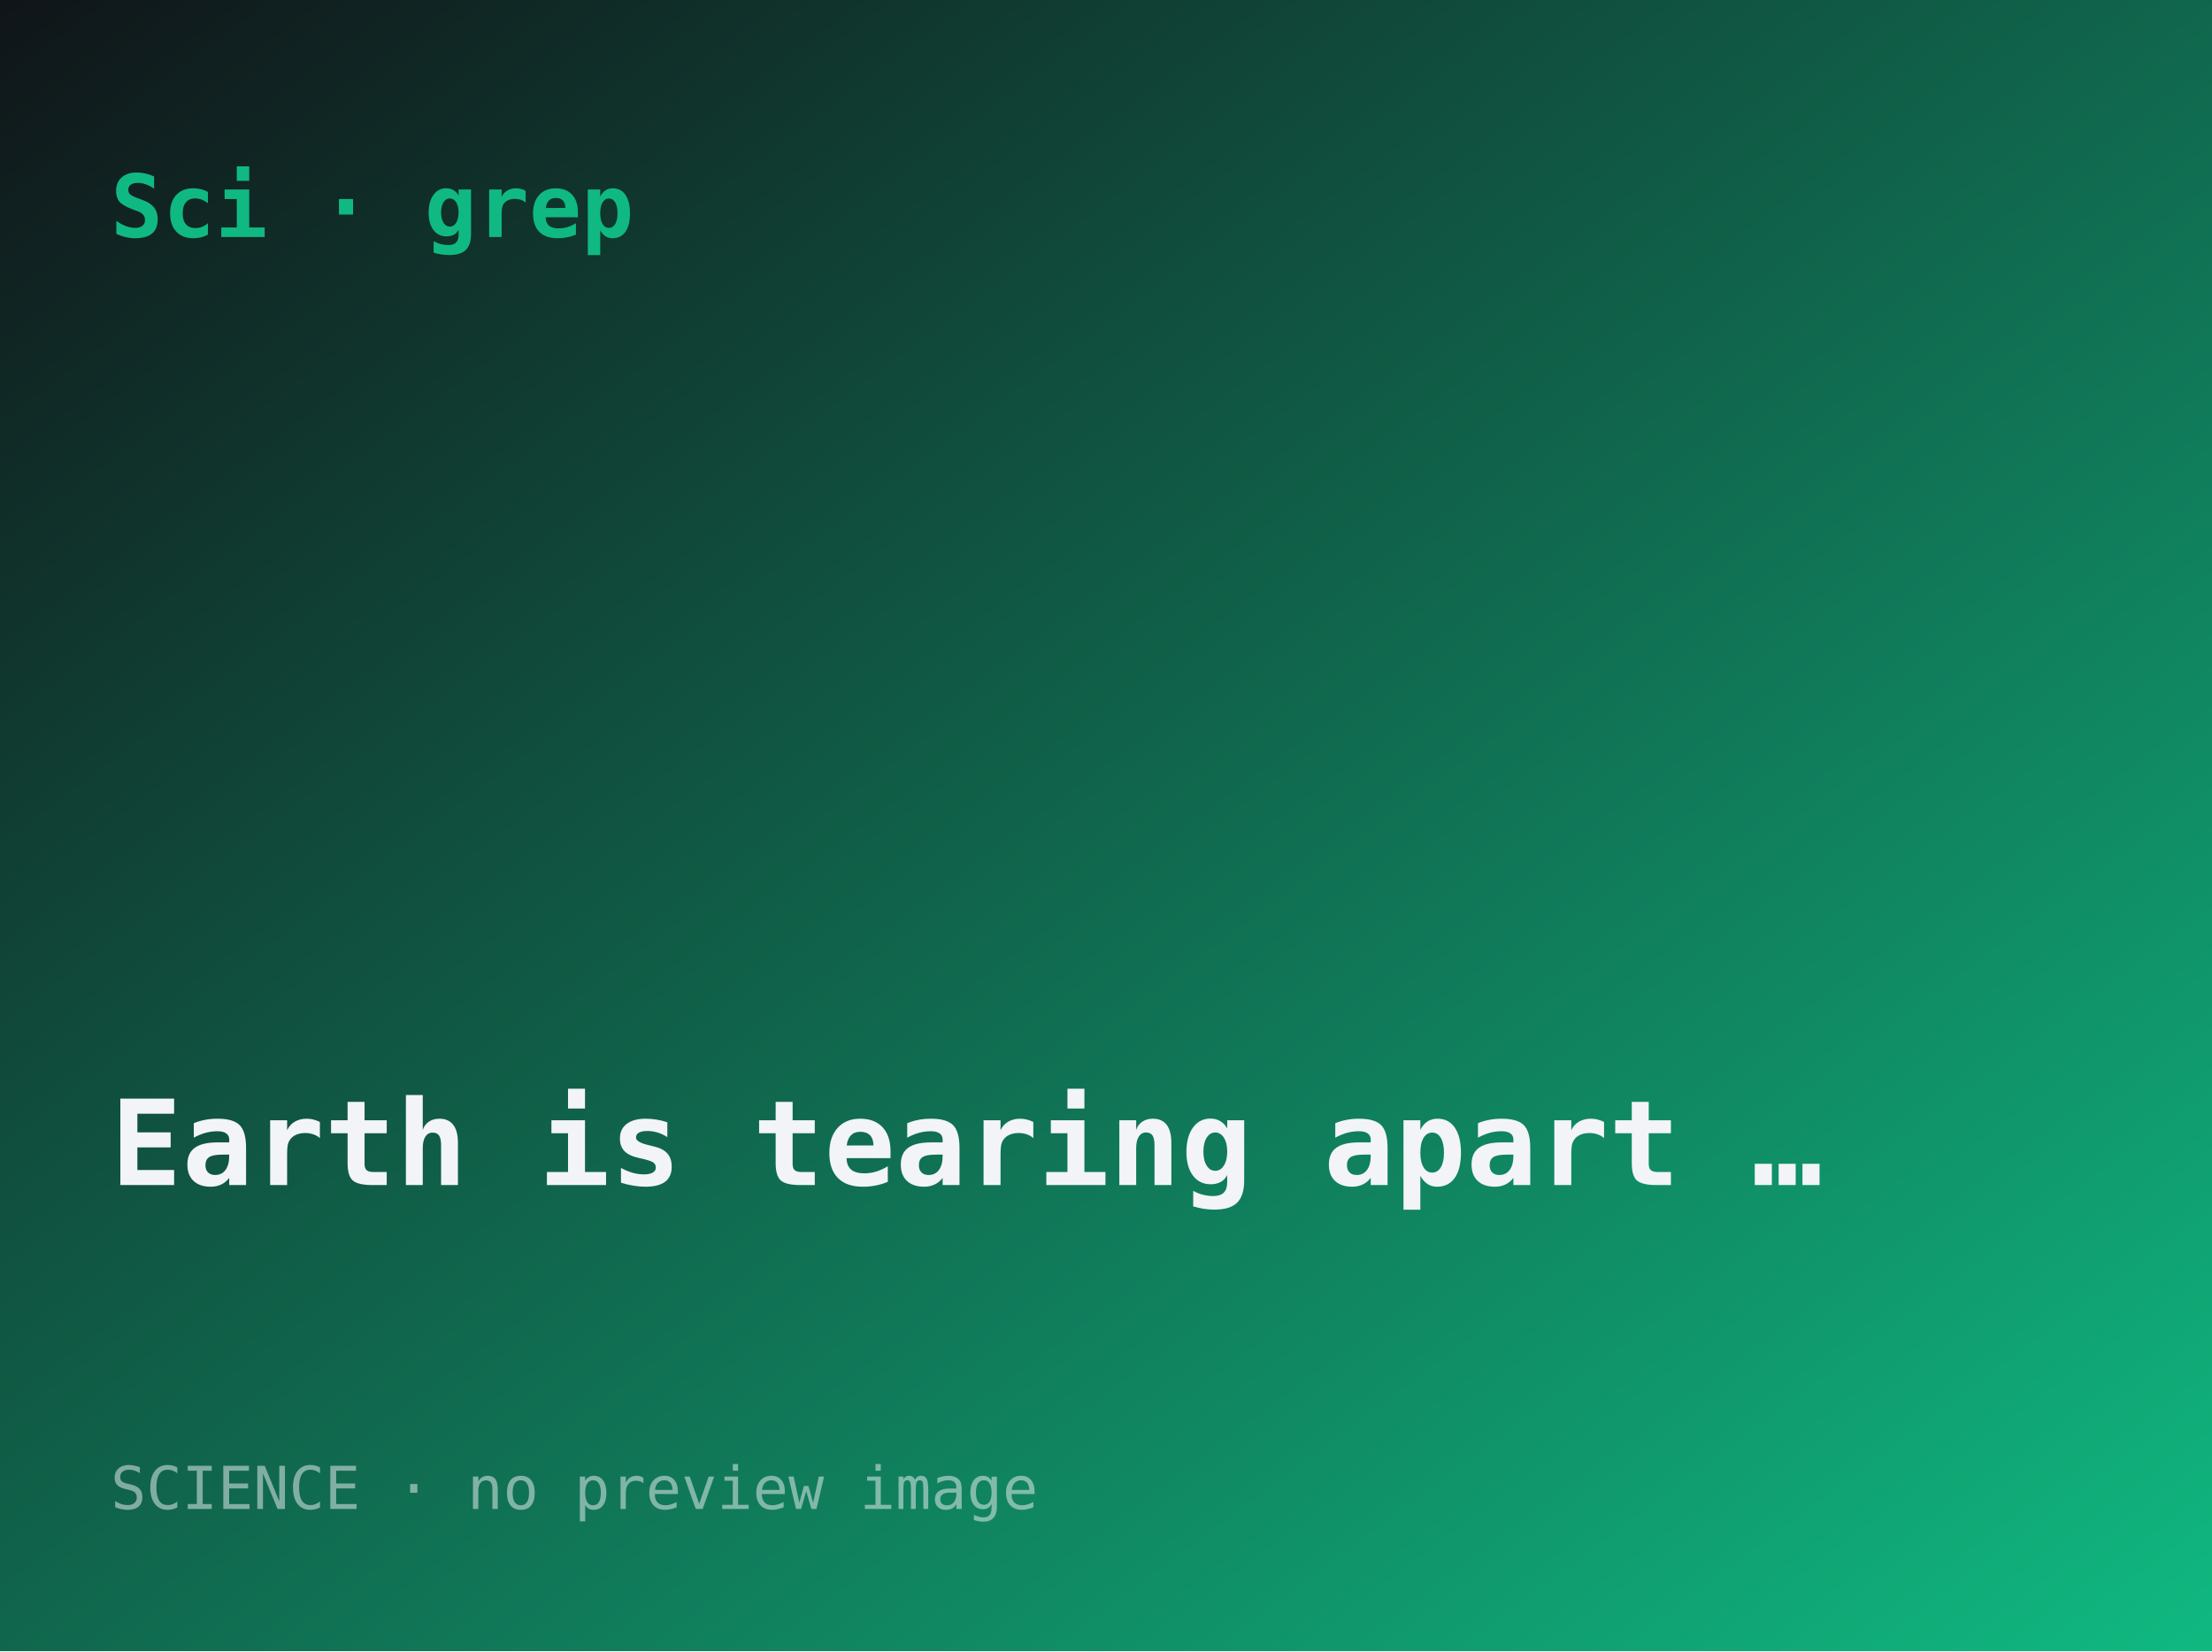
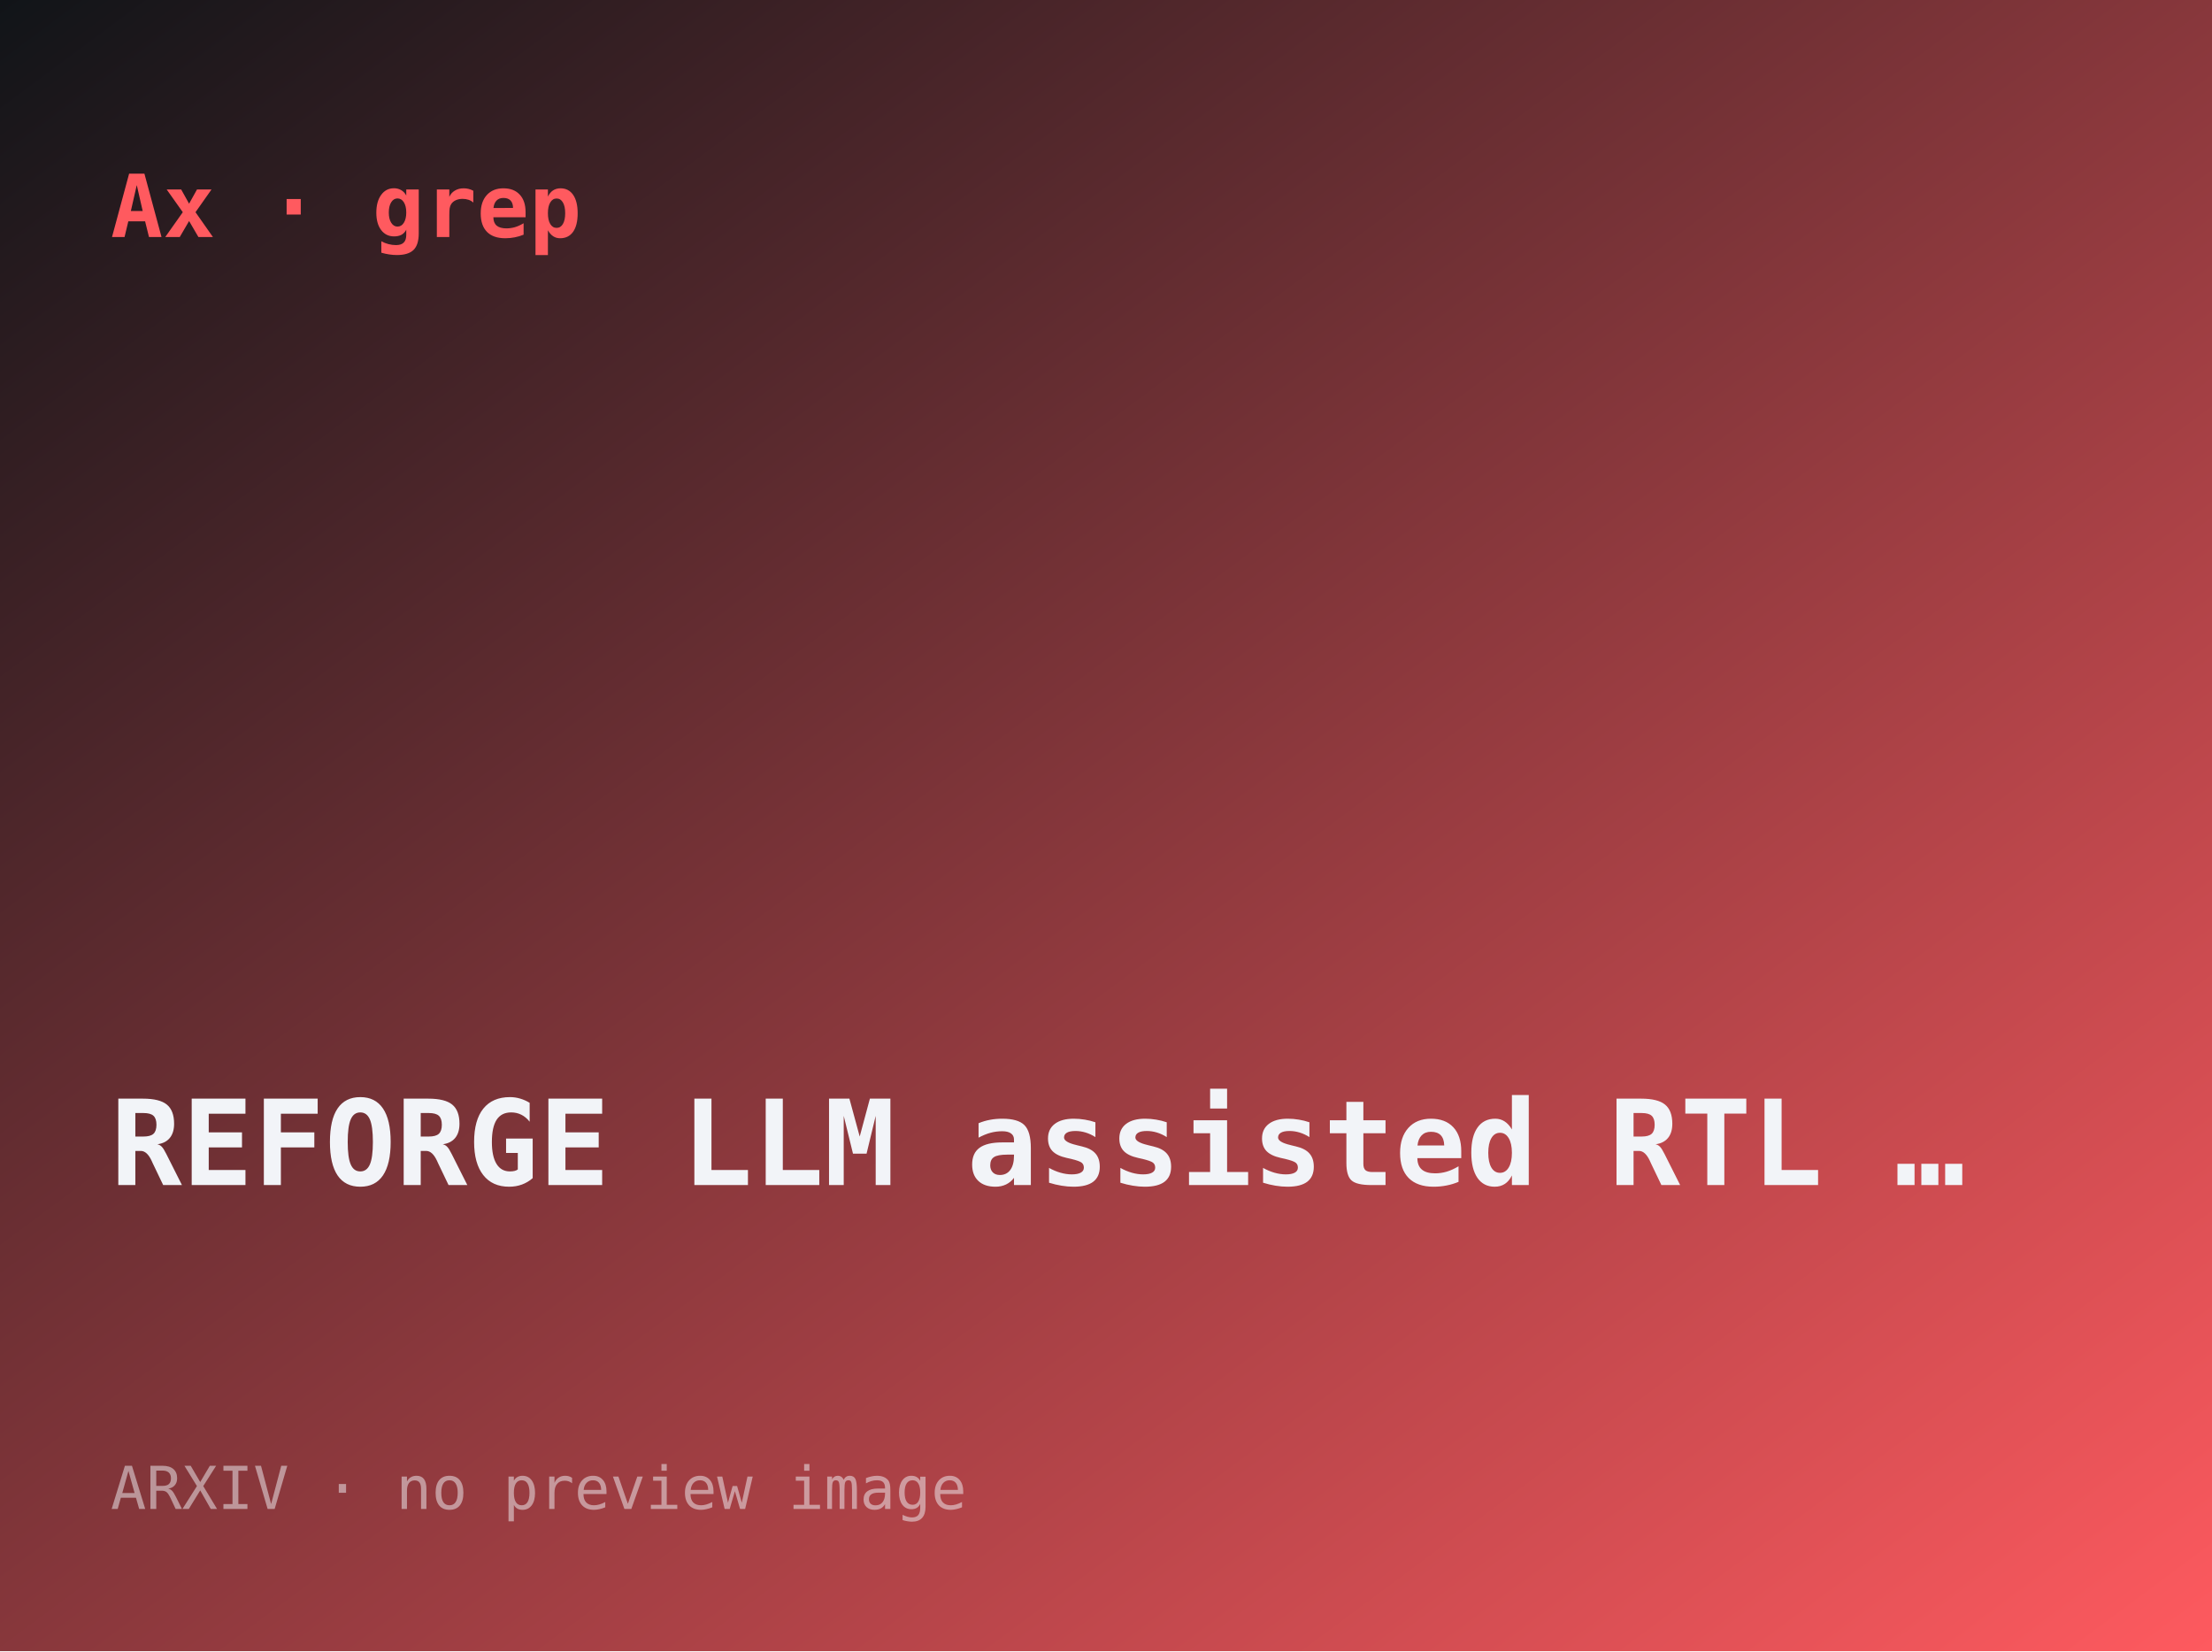
- <svg xmlns="http://www.w3.org/2000/svg" width="560" height="418" viewBox="0 0 560 418" role="img" aria-label="Earth is tearing apart beneath the Pacific Northwest">
+ <svg xmlns="http://www.w3.org/2000/svg" width="560" height="418" viewBox="0 0 560 418" role="img" aria-label="REFORGE: LLM-assisted RTL repair with structured verification evidence">
  <defs>
    <linearGradient id="g" x1="0" y1="0" x2="1" y2="1">
      <stop offset="0" stop-color="#101418" />
-       <stop offset="1" stop-color="#10b981" />
+       <stop offset="1" stop-color="#ff5a5f" />
    </linearGradient>
  </defs>
  <rect width="560" height="418" fill="url(#g)" />
-   <text x="28" y="60" font-family="ui-monospace,monospace" font-size="22" fill="#10b981" font-weight="700">Sci · grep</text>
-   <text x="28" y="300" font-family="ui-monospace,monospace" font-size="30" fill="#f2f4f8" font-weight="600">Earth is tearing apart …</text>
-   <text x="28" y="382" font-family="ui-monospace,monospace" font-size="15" fill="rgba(242,244,248,.5)">SCIENCE · no preview image</text>
+   <text x="28" y="60" font-family="ui-monospace,monospace" font-size="22" fill="#ff5a5f" font-weight="700">Ax · grep</text>
+   <text x="28" y="300" font-family="ui-monospace,monospace" font-size="30" fill="#f2f4f8" font-weight="600">REFORGE LLM assisted RTL …</text>
+   <text x="28" y="382" font-family="ui-monospace,monospace" font-size="15" fill="rgba(242,244,248,.5)">ARXIV · no preview image</text>
</svg>
